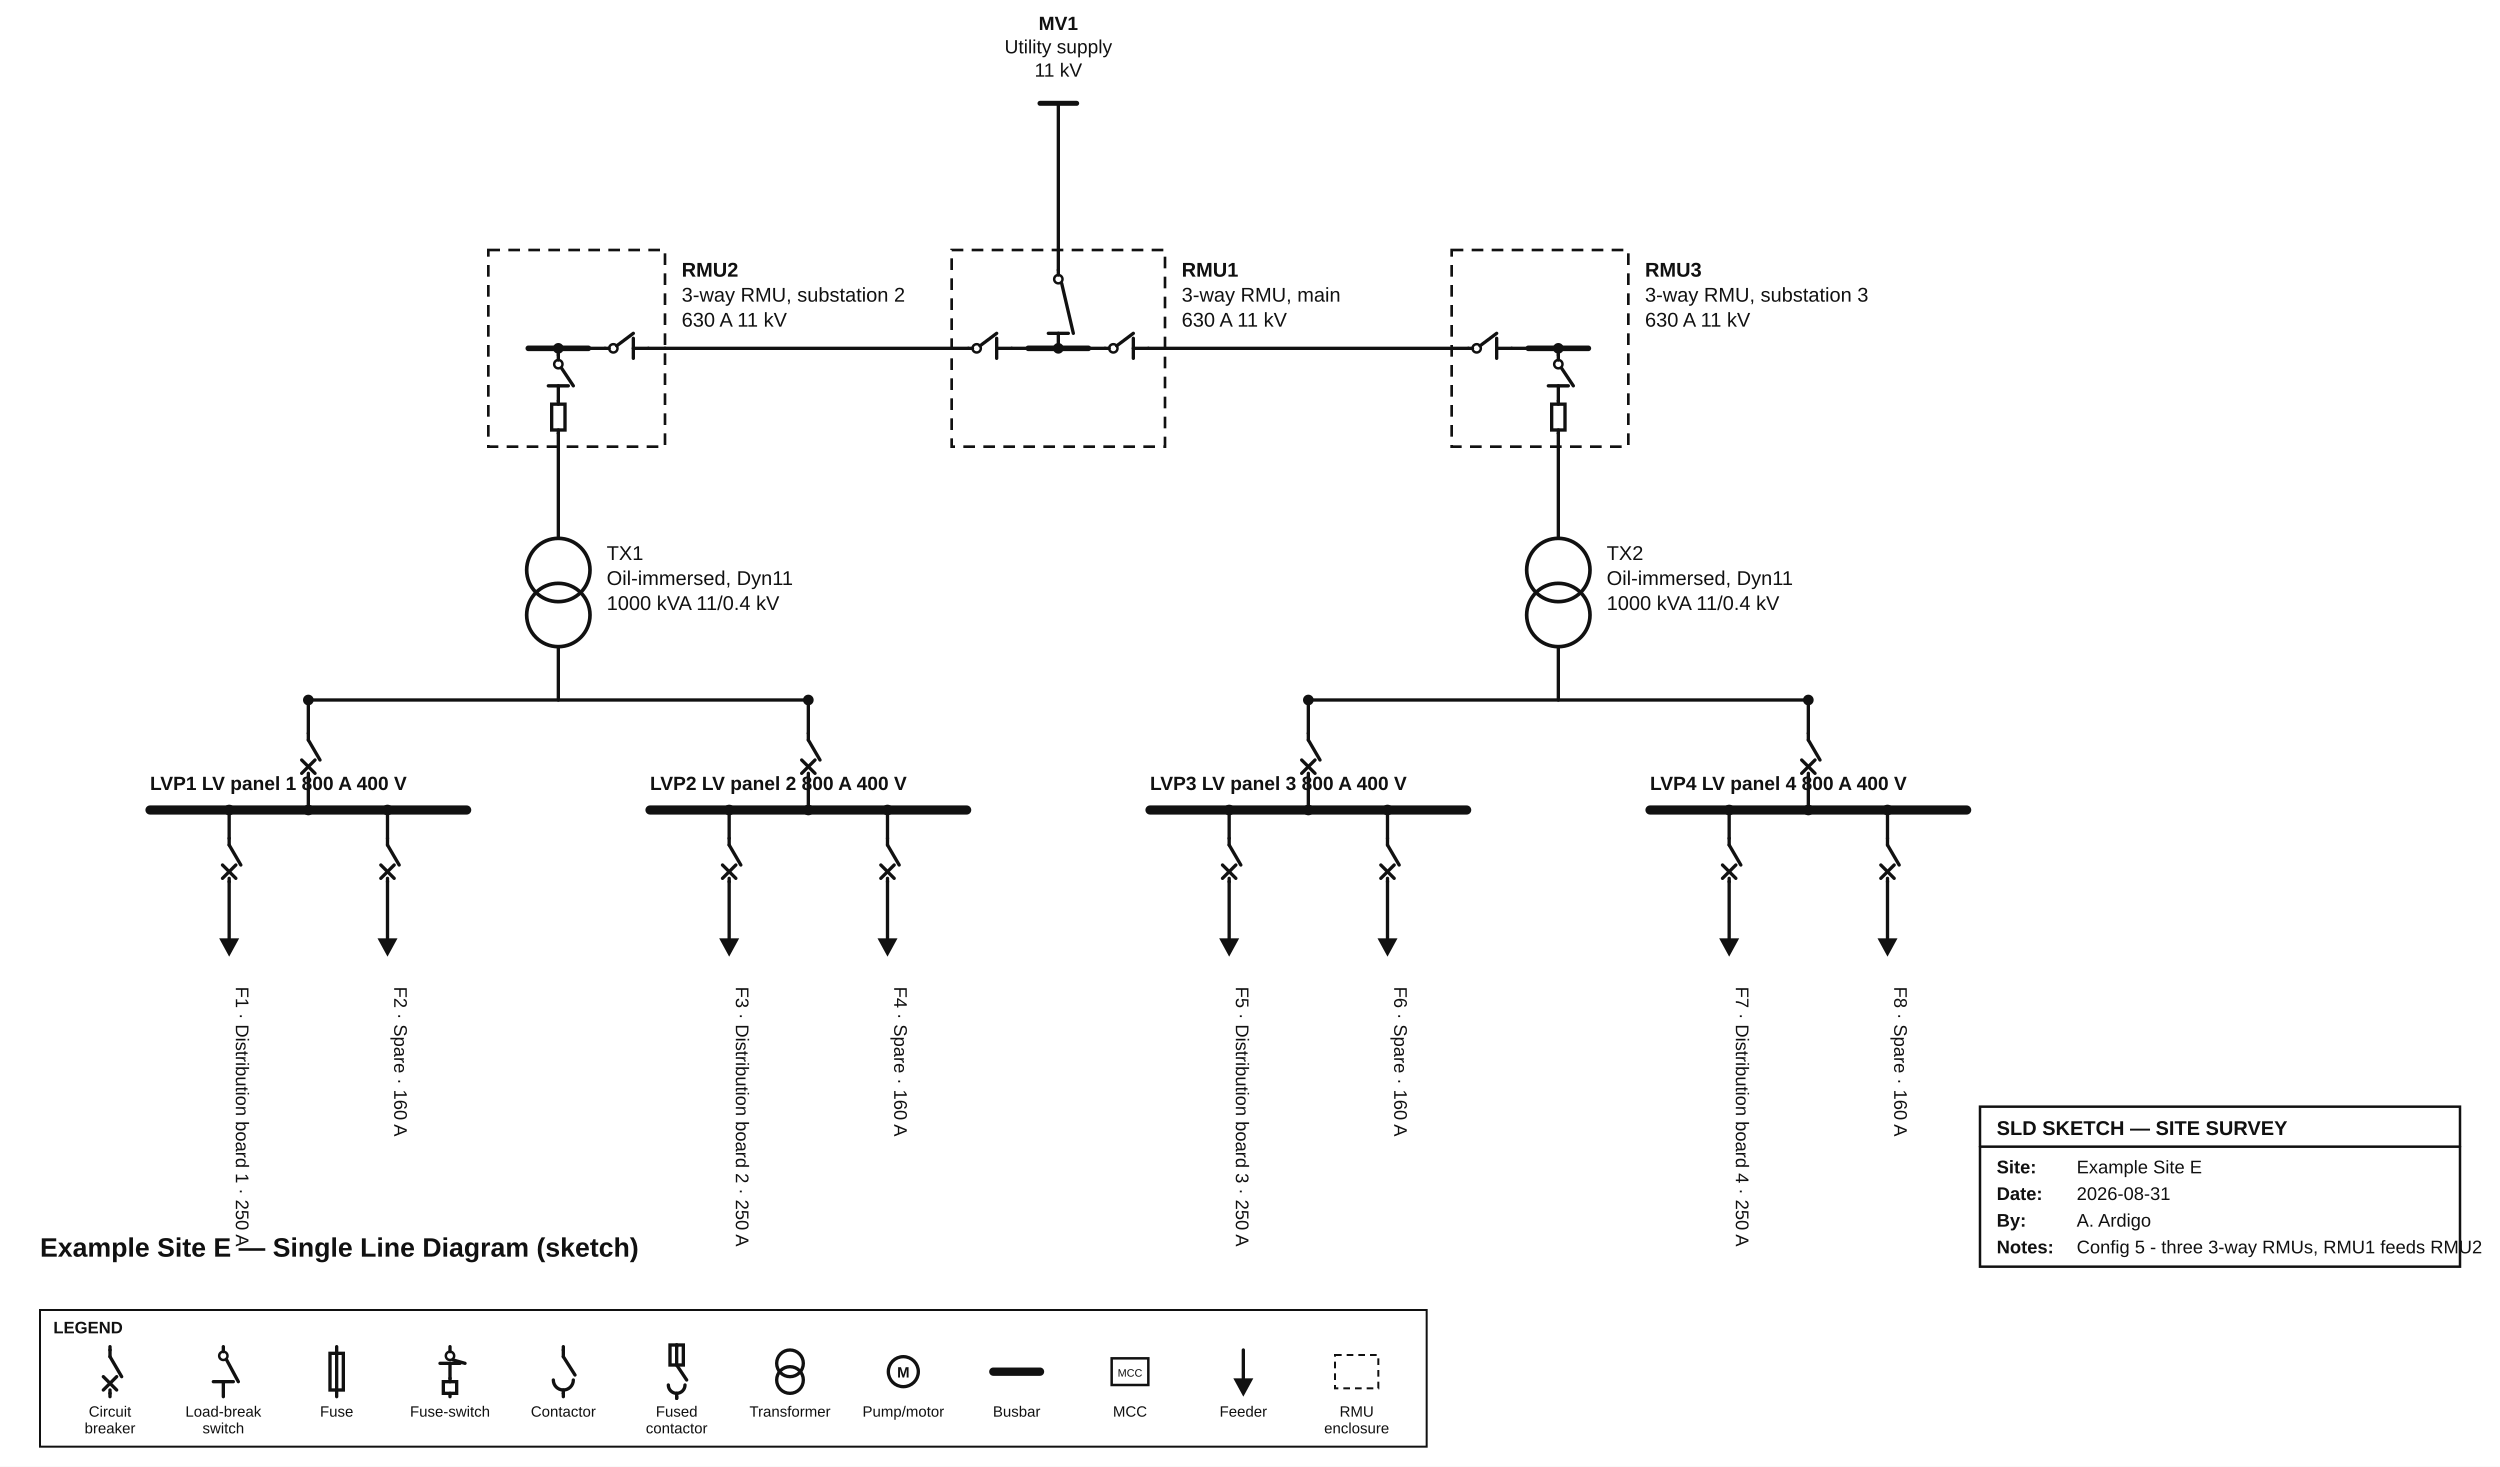
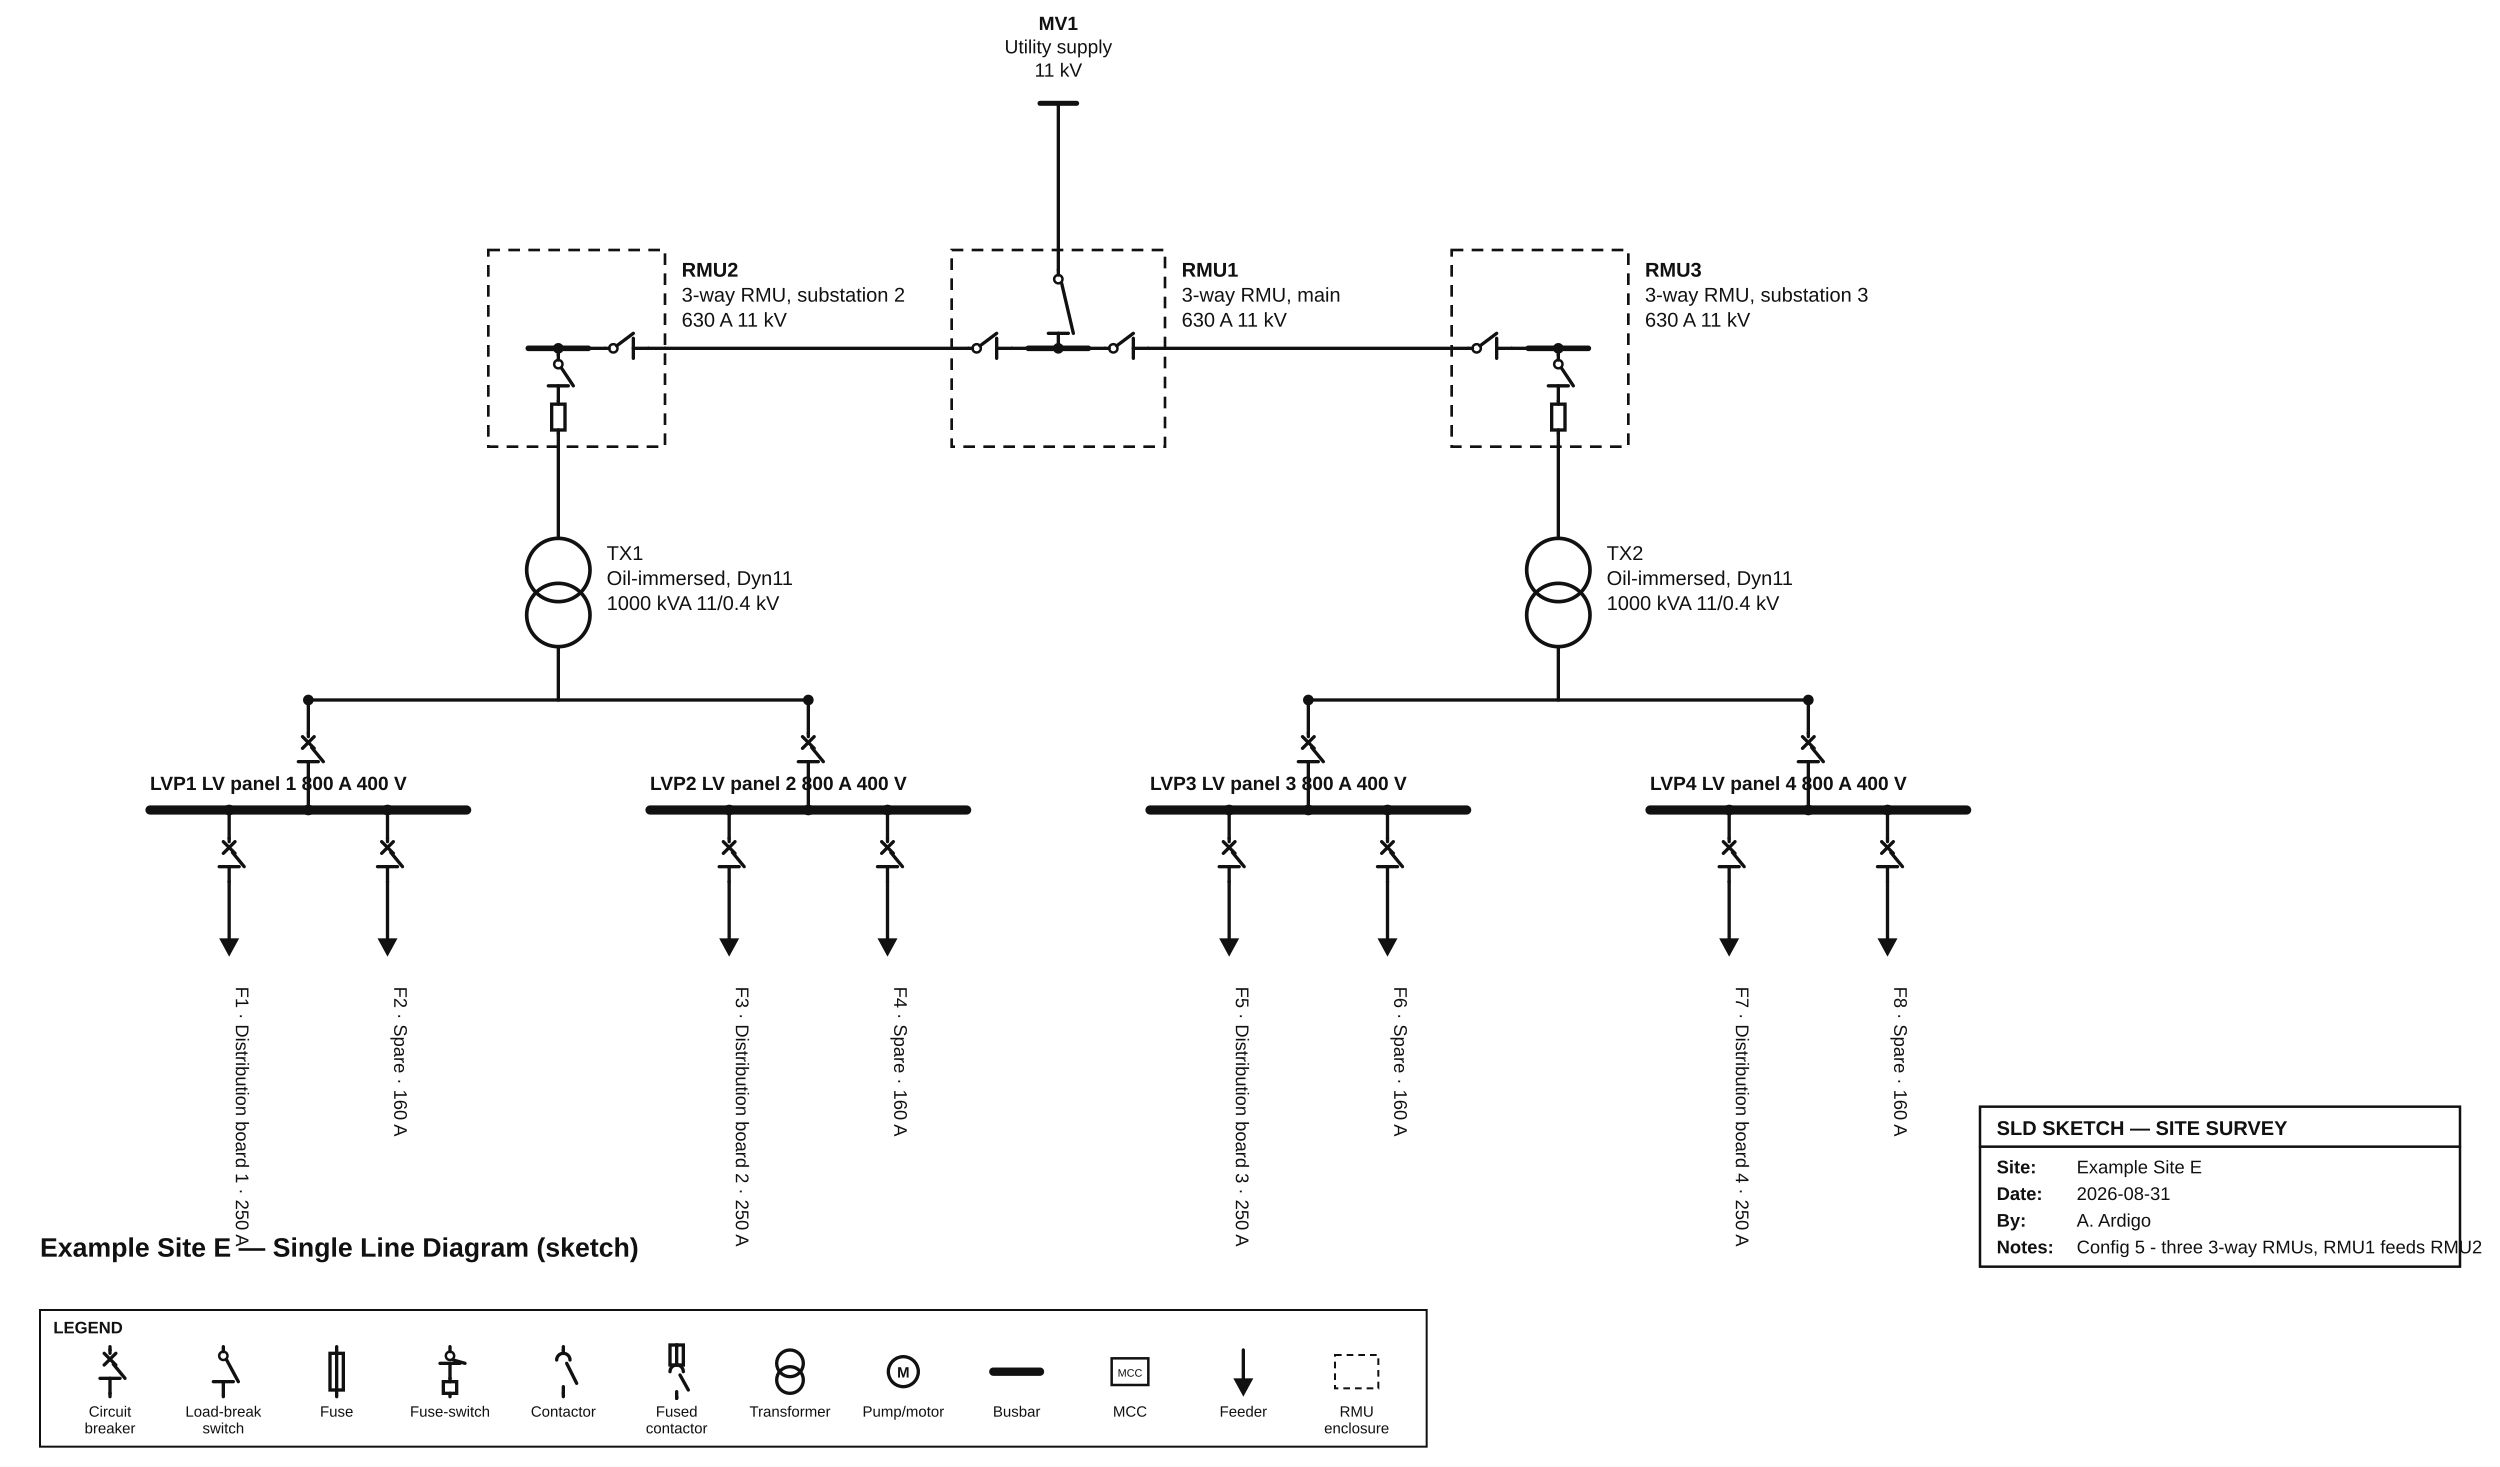
<svg xmlns="http://www.w3.org/2000/svg" width="1500" height="880" viewBox="0 0 1500 880">
  <rect width="100%" height="100%" fill="white" />
  <text x="24.0" y="754.0" font-family="Arial, Helvetica, sans-serif" font-size="16" fill="#111" text-anchor="start" font-weight="bold">Example Site E — Single Line Diagram (sketch)</text>
  <rect x="571.0" y="150.0" width="128.0" height="118.0" fill="none" stroke="#111" stroke-width="1.6" stroke-dasharray="7 5" />
  <line x1="617.0" y1="209.0" x2="653.0" y2="209.0" stroke="#111" stroke-width="3.4" stroke-linecap="round" />
  <line x1="635.0" y1="162.0" x2="635.0" y2="165.0" stroke="#111" stroke-width="2" stroke-linecap="round" />
  <circle cx="635.0" cy="167.5" r="2.5" fill="none" stroke="#111" stroke-width="1.5" />
  <line x1="637.0" y1="170.0" x2="644.0" y2="200.0" stroke="#111" stroke-width="2" stroke-linecap="round" />
  <line x1="629.0" y1="200.0" x2="641.0" y2="200.0" stroke="#111" stroke-width="2" stroke-linecap="round" />
  <line x1="635.0" y1="200.0" x2="635.0" y2="209.0" stroke="#111" stroke-width="2" stroke-linecap="round" />
  <line x1="635.0" y1="150.0" x2="635.0" y2="162.0" stroke="#111" stroke-width="2" stroke-linecap="round" />
  <circle cx="635.0" cy="209.0" r="3.2" fill="#111" />
  <text x="709.0" y="166.0" font-family="Arial, Helvetica, sans-serif" font-size="12" fill="#111" text-anchor="start" font-weight="bold">RMU1</text>
  <text x="709.0" y="181.0" font-family="Arial, Helvetica, sans-serif" font-size="12" fill="#111" text-anchor="start">3-way RMU, main</text>
  <text x="709.0" y="196.0" font-family="Arial, Helvetica, sans-serif" font-size="12" fill="#111" text-anchor="start">630 A 11 kV</text>
  <rect x="293.0" y="150.0" width="106.0" height="118.0" fill="none" stroke="#111" stroke-width="1.6" stroke-dasharray="7 5" />
  <line x1="317.0" y1="209.0" x2="353.0" y2="209.0" stroke="#111" stroke-width="3.4" stroke-linecap="round" />
  <line x1="335.0" y1="213.0" x2="335.0" y2="216.0" stroke="#111" stroke-width="2" stroke-linecap="round" />
  <circle cx="335.0" cy="218.5" r="2.5" fill="none" stroke="#111" stroke-width="1.5" />
  <line x1="337.0" y1="221.0" x2="344.0" y2="231.5" stroke="#111" stroke-width="2" stroke-linecap="round" />
  <line x1="329.0" y1="231.5" x2="341.0" y2="231.5" stroke="#111" stroke-width="2" stroke-linecap="round" />
  <line x1="335.0" y1="231.5" x2="335.0" y2="240.5" stroke="#111" stroke-width="2" stroke-linecap="round" />
  <rect x="331.0" y="242.5" width="8.0" height="15.5" fill="none" stroke="#111" stroke-width="2" />
  <line x1="335.0" y1="240.5" x2="335.0" y2="242.5" stroke="#111" stroke-width="2" stroke-linecap="round" />
  <line x1="335.0" y1="258.0" x2="335.0" y2="260.0" stroke="#111" stroke-width="2" stroke-linecap="round" />
  <line x1="335.0" y1="209.0" x2="335.0" y2="213.0" stroke="#111" stroke-width="2" stroke-linecap="round" />
  <line x1="335.0" y1="260.0" x2="335.0" y2="268.0" stroke="#111" stroke-width="2" stroke-linecap="round" />
  <circle cx="335.0" cy="209.0" r="3.2" fill="#111" />
  <text x="409.0" y="166.0" font-family="Arial, Helvetica, sans-serif" font-size="12" fill="#111" text-anchor="start" font-weight="bold">RMU2</text>
  <text x="409.0" y="181.0" font-family="Arial, Helvetica, sans-serif" font-size="12" fill="#111" text-anchor="start">3-way RMU, substation 2</text>
  <text x="409.0" y="196.0" font-family="Arial, Helvetica, sans-serif" font-size="12" fill="#111" text-anchor="start">630 A 11 kV</text>
  <rect x="871.0" y="150.0" width="106.0" height="118.0" fill="none" stroke="#111" stroke-width="1.6" stroke-dasharray="7 5" />
  <line x1="917.0" y1="209.0" x2="953.0" y2="209.0" stroke="#111" stroke-width="3.4" stroke-linecap="round" />
  <line x1="935.0" y1="213.0" x2="935.0" y2="216.0" stroke="#111" stroke-width="2" stroke-linecap="round" />
  <circle cx="935.0" cy="218.5" r="2.5" fill="none" stroke="#111" stroke-width="1.5" />
  <line x1="937.0" y1="221.0" x2="944.0" y2="231.5" stroke="#111" stroke-width="2" stroke-linecap="round" />
  <line x1="929.0" y1="231.5" x2="941.0" y2="231.5" stroke="#111" stroke-width="2" stroke-linecap="round" />
  <line x1="935.0" y1="231.5" x2="935.0" y2="240.5" stroke="#111" stroke-width="2" stroke-linecap="round" />
  <rect x="931.0" y="242.5" width="8.0" height="15.5" fill="none" stroke="#111" stroke-width="2" />
  <line x1="935.0" y1="240.5" x2="935.0" y2="242.5" stroke="#111" stroke-width="2" stroke-linecap="round" />
  <line x1="935.0" y1="258.0" x2="935.0" y2="260.0" stroke="#111" stroke-width="2" stroke-linecap="round" />
  <line x1="935.0" y1="209.0" x2="935.0" y2="213.0" stroke="#111" stroke-width="2" stroke-linecap="round" />
  <line x1="935.0" y1="260.0" x2="935.0" y2="268.0" stroke="#111" stroke-width="2" stroke-linecap="round" />
  <circle cx="935.0" cy="209.0" r="3.2" fill="#111" />
  <text x="987.0" y="166.0" font-family="Arial, Helvetica, sans-serif" font-size="12" fill="#111" text-anchor="start" font-weight="bold">RMU3</text>
  <text x="987.0" y="181.0" font-family="Arial, Helvetica, sans-serif" font-size="12" fill="#111" text-anchor="start">3-way RMU, substation 3</text>
  <text x="987.0" y="196.0" font-family="Arial, Helvetica, sans-serif" font-size="12" fill="#111" text-anchor="start">630 A 11 kV</text>
  <line x1="399.0" y1="209.0" x2="571.0" y2="209.0" stroke="#111" stroke-width="2" stroke-linecap="round" />
  <line x1="363.0" y1="209.0" x2="365.5" y2="209.0" stroke="#111" stroke-width="2" stroke-linecap="round" />
  <circle cx="368.0" cy="209.0" r="2.5" fill="none" stroke="#111" stroke-width="1.5" />
  <line x1="370.0" y1="207.5" x2="380.0" y2="200.0" stroke="#111" stroke-width="2" stroke-linecap="round" />
  <line x1="380.0" y1="203.0" x2="380.0" y2="215.0" stroke="#111" stroke-width="2" stroke-linecap="round" />
  <line x1="380.0" y1="209.0" x2="389.0" y2="209.0" stroke="#111" stroke-width="2" stroke-linecap="round" />
  <line x1="353.0" y1="209.0" x2="363.0" y2="209.0" stroke="#111" stroke-width="2" stroke-linecap="round" />
  <line x1="389.0" y1="209.0" x2="399.0" y2="209.0" stroke="#111" stroke-width="2" stroke-linecap="round" />
  <line x1="581.0" y1="209.0" x2="583.5" y2="209.0" stroke="#111" stroke-width="2" stroke-linecap="round" />
  <circle cx="586.0" cy="209.0" r="2.5" fill="none" stroke="#111" stroke-width="1.5" />
  <line x1="588.0" y1="207.5" x2="598.0" y2="200.0" stroke="#111" stroke-width="2" stroke-linecap="round" />
  <line x1="598.0" y1="203.0" x2="598.0" y2="215.0" stroke="#111" stroke-width="2" stroke-linecap="round" />
  <line x1="598.0" y1="209.0" x2="607.0" y2="209.0" stroke="#111" stroke-width="2" stroke-linecap="round" />
  <line x1="571.0" y1="209.0" x2="581.0" y2="209.0" stroke="#111" stroke-width="2" stroke-linecap="round" />
  <line x1="607.0" y1="209.0" x2="617.0" y2="209.0" stroke="#111" stroke-width="2" stroke-linecap="round" />
  <line x1="699.0" y1="209.0" x2="871.0" y2="209.0" stroke="#111" stroke-width="2" stroke-linecap="round" />
  <line x1="663.0" y1="209.0" x2="665.5" y2="209.0" stroke="#111" stroke-width="2" stroke-linecap="round" />
  <circle cx="668.0" cy="209.0" r="2.5" fill="none" stroke="#111" stroke-width="1.5" />
  <line x1="670.0" y1="207.5" x2="680.0" y2="200.0" stroke="#111" stroke-width="2" stroke-linecap="round" />
  <line x1="680.0" y1="203.0" x2="680.0" y2="215.0" stroke="#111" stroke-width="2" stroke-linecap="round" />
  <line x1="680.0" y1="209.0" x2="689.0" y2="209.0" stroke="#111" stroke-width="2" stroke-linecap="round" />
  <line x1="653.0" y1="209.0" x2="663.0" y2="209.0" stroke="#111" stroke-width="2" stroke-linecap="round" />
  <line x1="689.0" y1="209.0" x2="699.0" y2="209.0" stroke="#111" stroke-width="2" stroke-linecap="round" />
  <line x1="881.0" y1="209.0" x2="883.5" y2="209.0" stroke="#111" stroke-width="2" stroke-linecap="round" />
  <circle cx="886.0" cy="209.0" r="2.5" fill="none" stroke="#111" stroke-width="1.5" />
  <line x1="888.0" y1="207.5" x2="898.0" y2="200.0" stroke="#111" stroke-width="2" stroke-linecap="round" />
  <line x1="898.0" y1="203.0" x2="898.0" y2="215.0" stroke="#111" stroke-width="2" stroke-linecap="round" />
  <line x1="898.0" y1="209.0" x2="907.0" y2="209.0" stroke="#111" stroke-width="2" stroke-linecap="round" />
  <line x1="871.0" y1="209.0" x2="881.0" y2="209.0" stroke="#111" stroke-width="2" stroke-linecap="round" />
  <line x1="907.0" y1="209.0" x2="917.0" y2="209.0" stroke="#111" stroke-width="2" stroke-linecap="round" />
  <line x1="624.0" y1="62.0" x2="646.0" y2="62.0" stroke="#111" stroke-width="3" stroke-linecap="round" />
  <text x="635.0" y="18.0" font-family="Arial, Helvetica, sans-serif" font-size="11.5" fill="#111" text-anchor="middle" font-weight="bold">MV1</text>
  <text x="635.0" y="32.0" font-family="Arial, Helvetica, sans-serif" font-size="11.5" fill="#111" text-anchor="middle">Utility supply</text>
  <text x="635.0" y="46.0" font-family="Arial, Helvetica, sans-serif" font-size="11.5" fill="#111" text-anchor="middle">11 kV</text>
  <line x1="635.0" y1="62.0" x2="635.0" y2="150.0" stroke="#111" stroke-width="2" stroke-linecap="round" />
  <circle cx="335.0" cy="342.0" r="19" fill="none" stroke="#111" stroke-width="2.2" />
  <circle cx="335.0" cy="369.0" r="19" fill="none" stroke="#111" stroke-width="2.2" />
  <text x="364.0" y="336.0" font-family="Arial, Helvetica, sans-serif" font-size="12" fill="#111" text-anchor="start">TX1</text>
  <text x="364.0" y="351.0" font-family="Arial, Helvetica, sans-serif" font-size="12" fill="#111" text-anchor="start">Oil-immersed, Dyn11</text>
  <text x="364.0" y="366.0" font-family="Arial, Helvetica, sans-serif" font-size="12" fill="#111" text-anchor="start">1000 kVA 11/0.4 kV</text>
  <line x1="335.0" y1="268.0" x2="335.0" y2="323.0" stroke="#111" stroke-width="2" stroke-linecap="round" />
  <line x1="335.0" y1="388.0" x2="335.0" y2="420.0" stroke="#111" stroke-width="2" stroke-linecap="round" />
  <line x1="185.0" y1="420.0" x2="485.0" y2="420.0" stroke="#111" stroke-width="2" stroke-linecap="round" />
  <circle cx="185.0" cy="420.0" r="3.2" fill="#111" />
-   <line x1="185.0" y1="440.0" x2="185.0" y2="444.0" stroke="#111" stroke-width="2" stroke-linecap="round" />
-   <line x1="185.0" y1="444.0" x2="192.0" y2="456.0" stroke="#111" stroke-width="2" stroke-linecap="round" />
-   <line x1="181.0" y1="456.0" x2="189.0" y2="464.0" stroke="#111" stroke-width="2" stroke-linecap="round" />
-   <line x1="181.0" y1="464.0" x2="189.0" y2="456.0" stroke="#111" stroke-width="2" stroke-linecap="round" />
-   <line x1="185.0" y1="464.0" x2="185.0" y2="466.0" stroke="#111" stroke-width="2" stroke-linecap="round" />
+   <line x1="185.0" y1="440.0" x2="185.0" y2="442.0" stroke="#111" stroke-width="2" stroke-linecap="round" />
+   <line x1="181.5" y1="442.0" x2="188.5" y2="449.0" stroke="#111" stroke-width="2" stroke-linecap="round" />
+   <line x1="181.5" y1="449.0" x2="188.5" y2="442.0" stroke="#111" stroke-width="2" stroke-linecap="round" />
+   <line x1="187.0" y1="448.5" x2="194.0" y2="457.0" stroke="#111" stroke-width="2" stroke-linecap="round" />
+   <line x1="179.0" y1="457.0" x2="191.0" y2="457.0" stroke="#111" stroke-width="2" stroke-linecap="round" />
+   <line x1="185.0" y1="457.0" x2="185.0" y2="466.0" stroke="#111" stroke-width="2" stroke-linecap="round" />
  <line x1="185.0" y1="420.0" x2="185.0" y2="440.0" stroke="#111" stroke-width="2" stroke-linecap="round" />
  <line x1="185.0" y1="466.0" x2="185.0" y2="486.0" stroke="#111" stroke-width="2" stroke-linecap="round" />
  <circle cx="185.0" cy="486.0" r="3.2" fill="#111" />
  <circle cx="485.0" cy="420.0" r="3.2" fill="#111" />
-   <line x1="485.0" y1="440.0" x2="485.0" y2="444.0" stroke="#111" stroke-width="2" stroke-linecap="round" />
-   <line x1="485.0" y1="444.0" x2="492.0" y2="456.0" stroke="#111" stroke-width="2" stroke-linecap="round" />
-   <line x1="481.0" y1="456.0" x2="489.0" y2="464.0" stroke="#111" stroke-width="2" stroke-linecap="round" />
-   <line x1="481.0" y1="464.0" x2="489.0" y2="456.0" stroke="#111" stroke-width="2" stroke-linecap="round" />
-   <line x1="485.0" y1="464.0" x2="485.0" y2="466.0" stroke="#111" stroke-width="2" stroke-linecap="round" />
+   <line x1="485.0" y1="440.0" x2="485.0" y2="442.0" stroke="#111" stroke-width="2" stroke-linecap="round" />
+   <line x1="481.5" y1="442.0" x2="488.5" y2="449.0" stroke="#111" stroke-width="2" stroke-linecap="round" />
+   <line x1="481.5" y1="449.0" x2="488.5" y2="442.0" stroke="#111" stroke-width="2" stroke-linecap="round" />
+   <line x1="487.0" y1="448.5" x2="494.0" y2="457.0" stroke="#111" stroke-width="2" stroke-linecap="round" />
+   <line x1="479.0" y1="457.0" x2="491.0" y2="457.0" stroke="#111" stroke-width="2" stroke-linecap="round" />
+   <line x1="485.0" y1="457.0" x2="485.0" y2="466.0" stroke="#111" stroke-width="2" stroke-linecap="round" />
  <line x1="485.0" y1="420.0" x2="485.0" y2="440.0" stroke="#111" stroke-width="2" stroke-linecap="round" />
  <line x1="485.0" y1="466.0" x2="485.0" y2="486.0" stroke="#111" stroke-width="2" stroke-linecap="round" />
  <circle cx="485.0" cy="486.0" r="3.2" fill="#111" />
  <circle cx="935.0" cy="342.0" r="19" fill="none" stroke="#111" stroke-width="2.2" />
  <circle cx="935.0" cy="369.0" r="19" fill="none" stroke="#111" stroke-width="2.2" />
  <text x="964.0" y="336.0" font-family="Arial, Helvetica, sans-serif" font-size="12" fill="#111" text-anchor="start">TX2</text>
  <text x="964.0" y="351.0" font-family="Arial, Helvetica, sans-serif" font-size="12" fill="#111" text-anchor="start">Oil-immersed, Dyn11</text>
  <text x="964.0" y="366.0" font-family="Arial, Helvetica, sans-serif" font-size="12" fill="#111" text-anchor="start">1000 kVA 11/0.4 kV</text>
  <line x1="935.0" y1="268.0" x2="935.0" y2="323.0" stroke="#111" stroke-width="2" stroke-linecap="round" />
  <line x1="935.0" y1="388.0" x2="935.0" y2="420.0" stroke="#111" stroke-width="2" stroke-linecap="round" />
  <line x1="785.0" y1="420.0" x2="1085.0" y2="420.0" stroke="#111" stroke-width="2" stroke-linecap="round" />
  <circle cx="785.0" cy="420.0" r="3.2" fill="#111" />
-   <line x1="785.0" y1="440.0" x2="785.0" y2="444.0" stroke="#111" stroke-width="2" stroke-linecap="round" />
-   <line x1="785.0" y1="444.0" x2="792.0" y2="456.0" stroke="#111" stroke-width="2" stroke-linecap="round" />
-   <line x1="781.0" y1="456.0" x2="789.0" y2="464.0" stroke="#111" stroke-width="2" stroke-linecap="round" />
-   <line x1="781.0" y1="464.0" x2="789.0" y2="456.0" stroke="#111" stroke-width="2" stroke-linecap="round" />
-   <line x1="785.0" y1="464.0" x2="785.0" y2="466.0" stroke="#111" stroke-width="2" stroke-linecap="round" />
+   <line x1="785.0" y1="440.0" x2="785.0" y2="442.0" stroke="#111" stroke-width="2" stroke-linecap="round" />
+   <line x1="781.5" y1="442.0" x2="788.5" y2="449.0" stroke="#111" stroke-width="2" stroke-linecap="round" />
+   <line x1="781.5" y1="449.0" x2="788.5" y2="442.0" stroke="#111" stroke-width="2" stroke-linecap="round" />
+   <line x1="787.0" y1="448.5" x2="794.0" y2="457.0" stroke="#111" stroke-width="2" stroke-linecap="round" />
+   <line x1="779.0" y1="457.0" x2="791.0" y2="457.0" stroke="#111" stroke-width="2" stroke-linecap="round" />
+   <line x1="785.0" y1="457.0" x2="785.0" y2="466.0" stroke="#111" stroke-width="2" stroke-linecap="round" />
  <line x1="785.0" y1="420.0" x2="785.0" y2="440.0" stroke="#111" stroke-width="2" stroke-linecap="round" />
  <line x1="785.0" y1="466.0" x2="785.0" y2="486.0" stroke="#111" stroke-width="2" stroke-linecap="round" />
  <circle cx="785.0" cy="486.0" r="3.2" fill="#111" />
  <circle cx="1085.0" cy="420.0" r="3.2" fill="#111" />
-   <line x1="1085.0" y1="440.0" x2="1085.0" y2="444.0" stroke="#111" stroke-width="2" stroke-linecap="round" />
-   <line x1="1085.0" y1="444.0" x2="1092.0" y2="456.0" stroke="#111" stroke-width="2" stroke-linecap="round" />
-   <line x1="1081.0" y1="456.0" x2="1089.0" y2="464.0" stroke="#111" stroke-width="2" stroke-linecap="round" />
-   <line x1="1081.0" y1="464.0" x2="1089.0" y2="456.0" stroke="#111" stroke-width="2" stroke-linecap="round" />
-   <line x1="1085.0" y1="464.0" x2="1085.0" y2="466.0" stroke="#111" stroke-width="2" stroke-linecap="round" />
+   <line x1="1085.0" y1="440.0" x2="1085.0" y2="442.0" stroke="#111" stroke-width="2" stroke-linecap="round" />
+   <line x1="1081.5" y1="442.0" x2="1088.5" y2="449.0" stroke="#111" stroke-width="2" stroke-linecap="round" />
+   <line x1="1081.5" y1="449.0" x2="1088.5" y2="442.0" stroke="#111" stroke-width="2" stroke-linecap="round" />
+   <line x1="1087.0" y1="448.5" x2="1094.0" y2="457.0" stroke="#111" stroke-width="2" stroke-linecap="round" />
+   <line x1="1079.0" y1="457.0" x2="1091.0" y2="457.0" stroke="#111" stroke-width="2" stroke-linecap="round" />
+   <line x1="1085.0" y1="457.0" x2="1085.0" y2="466.0" stroke="#111" stroke-width="2" stroke-linecap="round" />
  <line x1="1085.0" y1="420.0" x2="1085.0" y2="440.0" stroke="#111" stroke-width="2" stroke-linecap="round" />
  <line x1="1085.0" y1="466.0" x2="1085.0" y2="486.0" stroke="#111" stroke-width="2" stroke-linecap="round" />
  <circle cx="1085.0" cy="486.0" r="3.2" fill="#111" />
  <line x1="90.0" y1="486.0" x2="280.0" y2="486.0" stroke="#111" stroke-width="5.5" stroke-linecap="round" />
  <text x="90.0" y="474.0" font-family="Arial, Helvetica, sans-serif" font-size="11.5" fill="#111" text-anchor="start" font-weight="bold">LVP1 LV panel 1 800 A 400 V</text>
  <line x1="390.0" y1="486.0" x2="580.0" y2="486.0" stroke="#111" stroke-width="5.5" stroke-linecap="round" />
  <text x="390.0" y="474.0" font-family="Arial, Helvetica, sans-serif" font-size="11.5" fill="#111" text-anchor="start" font-weight="bold">LVP2 LV panel 2 800 A 400 V</text>
  <line x1="690.0" y1="486.0" x2="880.0" y2="486.0" stroke="#111" stroke-width="5.5" stroke-linecap="round" />
  <text x="690.0" y="474.0" font-family="Arial, Helvetica, sans-serif" font-size="11.5" fill="#111" text-anchor="start" font-weight="bold">LVP3 LV panel 3 800 A 400 V</text>
  <line x1="990.0" y1="486.0" x2="1180.0" y2="486.0" stroke="#111" stroke-width="5.5" stroke-linecap="round" />
  <text x="990.0" y="474.0" font-family="Arial, Helvetica, sans-serif" font-size="11.5" fill="#111" text-anchor="start" font-weight="bold">LVP4 LV panel 4 800 A 400 V</text>
  <circle cx="137.5" cy="486.0" r="3.2" fill="#111" />
-   <line x1="137.5" y1="503.0" x2="137.5" y2="507.0" stroke="#111" stroke-width="2" stroke-linecap="round" />
-   <line x1="137.5" y1="507.0" x2="144.5" y2="519.0" stroke="#111" stroke-width="2" stroke-linecap="round" />
-   <line x1="133.5" y1="519.0" x2="141.5" y2="527.0" stroke="#111" stroke-width="2" stroke-linecap="round" />
-   <line x1="133.5" y1="527.0" x2="141.5" y2="519.0" stroke="#111" stroke-width="2" stroke-linecap="round" />
-   <line x1="137.5" y1="527.0" x2="137.5" y2="529.0" stroke="#111" stroke-width="2" stroke-linecap="round" />
+   <line x1="137.5" y1="503.0" x2="137.5" y2="505.0" stroke="#111" stroke-width="2" stroke-linecap="round" />
+   <line x1="134.0" y1="505.0" x2="141.0" y2="512.0" stroke="#111" stroke-width="2" stroke-linecap="round" />
+   <line x1="134.0" y1="512.0" x2="141.0" y2="505.0" stroke="#111" stroke-width="2" stroke-linecap="round" />
+   <line x1="139.5" y1="511.5" x2="146.5" y2="520.0" stroke="#111" stroke-width="2" stroke-linecap="round" />
+   <line x1="131.5" y1="520.0" x2="143.5" y2="520.0" stroke="#111" stroke-width="2" stroke-linecap="round" />
+   <line x1="137.5" y1="520.0" x2="137.5" y2="529.0" stroke="#111" stroke-width="2" stroke-linecap="round" />
  <line x1="137.5" y1="486.0" x2="137.5" y2="503.0" stroke="#111" stroke-width="2" stroke-linecap="round" />
  <line x1="137.5" y1="529.0" x2="137.5" y2="564.0" stroke="#111" stroke-width="2" stroke-linecap="round" />
  <polygon points="131.5,563.0 143.5,563.0 137.5,574.0" fill="#111" />
  <text x="0" y="0" transform="translate(141.5,592.0) rotate(90)" font-family="Arial, Helvetica, sans-serif" font-size="11" fill="#111" text-anchor="start">F1 · Distribution board 1 · 250 A</text>
  <circle cx="232.5" cy="486.0" r="3.2" fill="#111" />
-   <line x1="232.5" y1="503.0" x2="232.5" y2="507.0" stroke="#111" stroke-width="2" stroke-linecap="round" />
-   <line x1="232.5" y1="507.0" x2="239.5" y2="519.0" stroke="#111" stroke-width="2" stroke-linecap="round" />
-   <line x1="228.5" y1="519.0" x2="236.5" y2="527.0" stroke="#111" stroke-width="2" stroke-linecap="round" />
-   <line x1="228.5" y1="527.0" x2="236.5" y2="519.0" stroke="#111" stroke-width="2" stroke-linecap="round" />
-   <line x1="232.5" y1="527.0" x2="232.5" y2="529.0" stroke="#111" stroke-width="2" stroke-linecap="round" />
+   <line x1="232.5" y1="503.0" x2="232.5" y2="505.0" stroke="#111" stroke-width="2" stroke-linecap="round" />
+   <line x1="229.0" y1="505.0" x2="236.0" y2="512.0" stroke="#111" stroke-width="2" stroke-linecap="round" />
+   <line x1="229.0" y1="512.0" x2="236.0" y2="505.0" stroke="#111" stroke-width="2" stroke-linecap="round" />
+   <line x1="234.5" y1="511.5" x2="241.5" y2="520.0" stroke="#111" stroke-width="2" stroke-linecap="round" />
+   <line x1="226.5" y1="520.0" x2="238.5" y2="520.0" stroke="#111" stroke-width="2" stroke-linecap="round" />
+   <line x1="232.5" y1="520.0" x2="232.5" y2="529.0" stroke="#111" stroke-width="2" stroke-linecap="round" />
  <line x1="232.5" y1="486.0" x2="232.5" y2="503.0" stroke="#111" stroke-width="2" stroke-linecap="round" />
  <line x1="232.5" y1="529.0" x2="232.5" y2="564.0" stroke="#111" stroke-width="2" stroke-linecap="round" />
  <polygon points="226.5,563.0 238.5,563.0 232.5,574.0" fill="#111" />
  <text x="0" y="0" transform="translate(236.5,592.0) rotate(90)" font-family="Arial, Helvetica, sans-serif" font-size="11" fill="#111" text-anchor="start">F2 · Spare · 160 A</text>
  <circle cx="437.5" cy="486.0" r="3.2" fill="#111" />
-   <line x1="437.5" y1="503.0" x2="437.5" y2="507.0" stroke="#111" stroke-width="2" stroke-linecap="round" />
-   <line x1="437.5" y1="507.0" x2="444.5" y2="519.0" stroke="#111" stroke-width="2" stroke-linecap="round" />
-   <line x1="433.5" y1="519.0" x2="441.5" y2="527.0" stroke="#111" stroke-width="2" stroke-linecap="round" />
-   <line x1="433.5" y1="527.0" x2="441.5" y2="519.0" stroke="#111" stroke-width="2" stroke-linecap="round" />
-   <line x1="437.5" y1="527.0" x2="437.5" y2="529.0" stroke="#111" stroke-width="2" stroke-linecap="round" />
+   <line x1="437.5" y1="503.0" x2="437.5" y2="505.0" stroke="#111" stroke-width="2" stroke-linecap="round" />
+   <line x1="434.0" y1="505.0" x2="441.0" y2="512.0" stroke="#111" stroke-width="2" stroke-linecap="round" />
+   <line x1="434.0" y1="512.0" x2="441.0" y2="505.0" stroke="#111" stroke-width="2" stroke-linecap="round" />
+   <line x1="439.5" y1="511.5" x2="446.5" y2="520.0" stroke="#111" stroke-width="2" stroke-linecap="round" />
+   <line x1="431.5" y1="520.0" x2="443.5" y2="520.0" stroke="#111" stroke-width="2" stroke-linecap="round" />
+   <line x1="437.5" y1="520.0" x2="437.5" y2="529.0" stroke="#111" stroke-width="2" stroke-linecap="round" />
  <line x1="437.5" y1="486.0" x2="437.5" y2="503.0" stroke="#111" stroke-width="2" stroke-linecap="round" />
  <line x1="437.5" y1="529.0" x2="437.5" y2="564.0" stroke="#111" stroke-width="2" stroke-linecap="round" />
  <polygon points="431.5,563.0 443.5,563.0 437.5,574.0" fill="#111" />
  <text x="0" y="0" transform="translate(441.5,592.0) rotate(90)" font-family="Arial, Helvetica, sans-serif" font-size="11" fill="#111" text-anchor="start">F3 · Distribution board 2 · 250 A</text>
  <circle cx="532.5" cy="486.0" r="3.2" fill="#111" />
-   <line x1="532.5" y1="503.0" x2="532.5" y2="507.0" stroke="#111" stroke-width="2" stroke-linecap="round" />
-   <line x1="532.5" y1="507.0" x2="539.5" y2="519.0" stroke="#111" stroke-width="2" stroke-linecap="round" />
-   <line x1="528.5" y1="519.0" x2="536.5" y2="527.0" stroke="#111" stroke-width="2" stroke-linecap="round" />
-   <line x1="528.5" y1="527.0" x2="536.5" y2="519.0" stroke="#111" stroke-width="2" stroke-linecap="round" />
-   <line x1="532.5" y1="527.0" x2="532.5" y2="529.0" stroke="#111" stroke-width="2" stroke-linecap="round" />
+   <line x1="532.5" y1="503.0" x2="532.5" y2="505.0" stroke="#111" stroke-width="2" stroke-linecap="round" />
+   <line x1="529.0" y1="505.0" x2="536.0" y2="512.0" stroke="#111" stroke-width="2" stroke-linecap="round" />
+   <line x1="529.0" y1="512.0" x2="536.0" y2="505.0" stroke="#111" stroke-width="2" stroke-linecap="round" />
+   <line x1="534.5" y1="511.5" x2="541.5" y2="520.0" stroke="#111" stroke-width="2" stroke-linecap="round" />
+   <line x1="526.5" y1="520.0" x2="538.5" y2="520.0" stroke="#111" stroke-width="2" stroke-linecap="round" />
+   <line x1="532.5" y1="520.0" x2="532.5" y2="529.0" stroke="#111" stroke-width="2" stroke-linecap="round" />
  <line x1="532.5" y1="486.0" x2="532.5" y2="503.0" stroke="#111" stroke-width="2" stroke-linecap="round" />
  <line x1="532.5" y1="529.0" x2="532.5" y2="564.0" stroke="#111" stroke-width="2" stroke-linecap="round" />
  <polygon points="526.5,563.0 538.5,563.0 532.5,574.0" fill="#111" />
  <text x="0" y="0" transform="translate(536.5,592.0) rotate(90)" font-family="Arial, Helvetica, sans-serif" font-size="11" fill="#111" text-anchor="start">F4 · Spare · 160 A</text>
  <circle cx="737.5" cy="486.0" r="3.2" fill="#111" />
-   <line x1="737.5" y1="503.0" x2="737.5" y2="507.0" stroke="#111" stroke-width="2" stroke-linecap="round" />
-   <line x1="737.5" y1="507.0" x2="744.5" y2="519.0" stroke="#111" stroke-width="2" stroke-linecap="round" />
-   <line x1="733.5" y1="519.0" x2="741.5" y2="527.0" stroke="#111" stroke-width="2" stroke-linecap="round" />
-   <line x1="733.5" y1="527.0" x2="741.5" y2="519.0" stroke="#111" stroke-width="2" stroke-linecap="round" />
-   <line x1="737.5" y1="527.0" x2="737.5" y2="529.0" stroke="#111" stroke-width="2" stroke-linecap="round" />
+   <line x1="737.5" y1="503.0" x2="737.5" y2="505.0" stroke="#111" stroke-width="2" stroke-linecap="round" />
+   <line x1="734.0" y1="505.0" x2="741.0" y2="512.0" stroke="#111" stroke-width="2" stroke-linecap="round" />
+   <line x1="734.0" y1="512.0" x2="741.0" y2="505.0" stroke="#111" stroke-width="2" stroke-linecap="round" />
+   <line x1="739.5" y1="511.5" x2="746.5" y2="520.0" stroke="#111" stroke-width="2" stroke-linecap="round" />
+   <line x1="731.5" y1="520.0" x2="743.5" y2="520.0" stroke="#111" stroke-width="2" stroke-linecap="round" />
+   <line x1="737.5" y1="520.0" x2="737.5" y2="529.0" stroke="#111" stroke-width="2" stroke-linecap="round" />
  <line x1="737.5" y1="486.0" x2="737.5" y2="503.0" stroke="#111" stroke-width="2" stroke-linecap="round" />
  <line x1="737.5" y1="529.0" x2="737.5" y2="564.0" stroke="#111" stroke-width="2" stroke-linecap="round" />
  <polygon points="731.5,563.0 743.5,563.0 737.5,574.0" fill="#111" />
  <text x="0" y="0" transform="translate(741.5,592.0) rotate(90)" font-family="Arial, Helvetica, sans-serif" font-size="11" fill="#111" text-anchor="start">F5 · Distribution board 3 · 250 A</text>
  <circle cx="832.5" cy="486.0" r="3.2" fill="#111" />
-   <line x1="832.5" y1="503.0" x2="832.5" y2="507.0" stroke="#111" stroke-width="2" stroke-linecap="round" />
-   <line x1="832.5" y1="507.0" x2="839.5" y2="519.0" stroke="#111" stroke-width="2" stroke-linecap="round" />
-   <line x1="828.5" y1="519.0" x2="836.5" y2="527.0" stroke="#111" stroke-width="2" stroke-linecap="round" />
-   <line x1="828.5" y1="527.0" x2="836.5" y2="519.0" stroke="#111" stroke-width="2" stroke-linecap="round" />
-   <line x1="832.5" y1="527.0" x2="832.5" y2="529.0" stroke="#111" stroke-width="2" stroke-linecap="round" />
+   <line x1="832.5" y1="503.0" x2="832.5" y2="505.0" stroke="#111" stroke-width="2" stroke-linecap="round" />
+   <line x1="829.0" y1="505.0" x2="836.0" y2="512.0" stroke="#111" stroke-width="2" stroke-linecap="round" />
+   <line x1="829.0" y1="512.0" x2="836.0" y2="505.0" stroke="#111" stroke-width="2" stroke-linecap="round" />
+   <line x1="834.5" y1="511.5" x2="841.5" y2="520.0" stroke="#111" stroke-width="2" stroke-linecap="round" />
+   <line x1="826.5" y1="520.0" x2="838.5" y2="520.0" stroke="#111" stroke-width="2" stroke-linecap="round" />
+   <line x1="832.5" y1="520.0" x2="832.5" y2="529.0" stroke="#111" stroke-width="2" stroke-linecap="round" />
  <line x1="832.5" y1="486.0" x2="832.5" y2="503.0" stroke="#111" stroke-width="2" stroke-linecap="round" />
  <line x1="832.5" y1="529.0" x2="832.5" y2="564.0" stroke="#111" stroke-width="2" stroke-linecap="round" />
  <polygon points="826.5,563.0 838.5,563.0 832.5,574.0" fill="#111" />
  <text x="0" y="0" transform="translate(836.5,592.0) rotate(90)" font-family="Arial, Helvetica, sans-serif" font-size="11" fill="#111" text-anchor="start">F6 · Spare · 160 A</text>
  <circle cx="1037.5" cy="486.0" r="3.2" fill="#111" />
-   <line x1="1037.5" y1="503.0" x2="1037.5" y2="507.0" stroke="#111" stroke-width="2" stroke-linecap="round" />
-   <line x1="1037.5" y1="507.0" x2="1044.5" y2="519.0" stroke="#111" stroke-width="2" stroke-linecap="round" />
-   <line x1="1033.5" y1="519.0" x2="1041.5" y2="527.0" stroke="#111" stroke-width="2" stroke-linecap="round" />
-   <line x1="1033.5" y1="527.0" x2="1041.5" y2="519.0" stroke="#111" stroke-width="2" stroke-linecap="round" />
-   <line x1="1037.5" y1="527.0" x2="1037.5" y2="529.0" stroke="#111" stroke-width="2" stroke-linecap="round" />
+   <line x1="1037.5" y1="503.0" x2="1037.5" y2="505.0" stroke="#111" stroke-width="2" stroke-linecap="round" />
+   <line x1="1034.0" y1="505.0" x2="1041.0" y2="512.0" stroke="#111" stroke-width="2" stroke-linecap="round" />
+   <line x1="1034.0" y1="512.0" x2="1041.0" y2="505.0" stroke="#111" stroke-width="2" stroke-linecap="round" />
+   <line x1="1039.5" y1="511.5" x2="1046.5" y2="520.0" stroke="#111" stroke-width="2" stroke-linecap="round" />
+   <line x1="1031.5" y1="520.0" x2="1043.5" y2="520.0" stroke="#111" stroke-width="2" stroke-linecap="round" />
+   <line x1="1037.5" y1="520.0" x2="1037.5" y2="529.0" stroke="#111" stroke-width="2" stroke-linecap="round" />
  <line x1="1037.5" y1="486.0" x2="1037.5" y2="503.0" stroke="#111" stroke-width="2" stroke-linecap="round" />
  <line x1="1037.5" y1="529.0" x2="1037.5" y2="564.0" stroke="#111" stroke-width="2" stroke-linecap="round" />
  <polygon points="1031.5,563.0 1043.5,563.0 1037.5,574.0" fill="#111" />
  <text x="0" y="0" transform="translate(1041.5,592.0) rotate(90)" font-family="Arial, Helvetica, sans-serif" font-size="11" fill="#111" text-anchor="start">F7 · Distribution board 4 · 250 A</text>
  <circle cx="1132.5" cy="486.0" r="3.2" fill="#111" />
-   <line x1="1132.5" y1="503.0" x2="1132.5" y2="507.0" stroke="#111" stroke-width="2" stroke-linecap="round" />
-   <line x1="1132.5" y1="507.0" x2="1139.5" y2="519.0" stroke="#111" stroke-width="2" stroke-linecap="round" />
-   <line x1="1128.5" y1="519.0" x2="1136.5" y2="527.0" stroke="#111" stroke-width="2" stroke-linecap="round" />
-   <line x1="1128.5" y1="527.0" x2="1136.5" y2="519.0" stroke="#111" stroke-width="2" stroke-linecap="round" />
-   <line x1="1132.5" y1="527.0" x2="1132.5" y2="529.0" stroke="#111" stroke-width="2" stroke-linecap="round" />
+   <line x1="1132.5" y1="503.0" x2="1132.5" y2="505.0" stroke="#111" stroke-width="2" stroke-linecap="round" />
+   <line x1="1129.0" y1="505.0" x2="1136.0" y2="512.0" stroke="#111" stroke-width="2" stroke-linecap="round" />
+   <line x1="1129.0" y1="512.0" x2="1136.0" y2="505.0" stroke="#111" stroke-width="2" stroke-linecap="round" />
+   <line x1="1134.5" y1="511.5" x2="1141.5" y2="520.0" stroke="#111" stroke-width="2" stroke-linecap="round" />
+   <line x1="1126.5" y1="520.0" x2="1138.5" y2="520.0" stroke="#111" stroke-width="2" stroke-linecap="round" />
+   <line x1="1132.5" y1="520.0" x2="1132.5" y2="529.0" stroke="#111" stroke-width="2" stroke-linecap="round" />
  <line x1="1132.5" y1="486.0" x2="1132.5" y2="503.0" stroke="#111" stroke-width="2" stroke-linecap="round" />
  <line x1="1132.5" y1="529.0" x2="1132.5" y2="564.0" stroke="#111" stroke-width="2" stroke-linecap="round" />
  <polygon points="1126.5,563.0 1138.5,563.0 1132.5,574.0" fill="#111" />
  <text x="0" y="0" transform="translate(1136.5,592.0) rotate(90)" font-family="Arial, Helvetica, sans-serif" font-size="11" fill="#111" text-anchor="start">F8 · Spare · 160 A</text>
  <rect x="1188.0" y="664.0" width="288.0" height="96.0" fill="none" stroke="#111" stroke-width="1.5" />
  <line x1="1188.0" y1="688.0" x2="1476.0" y2="688.0" stroke="#111" stroke-width="1.5" stroke-linecap="round" />
  <text x="1198.0" y="681.0" font-family="Arial, Helvetica, sans-serif" font-size="12" fill="#111" text-anchor="start" font-weight="bold">SLD SKETCH — SITE SURVEY</text>
  <text x="1198.0" y="704.0" font-family="Arial, Helvetica, sans-serif" font-size="11" fill="#111" text-anchor="start" font-weight="bold">Site:</text>
  <text x="1246.0" y="704.0" font-family="Arial, Helvetica, sans-serif" font-size="11" fill="#111" text-anchor="start">Example Site E</text>
  <text x="1198.0" y="720.0" font-family="Arial, Helvetica, sans-serif" font-size="11" fill="#111" text-anchor="start" font-weight="bold">Date:</text>
  <text x="1246.0" y="720.0" font-family="Arial, Helvetica, sans-serif" font-size="11" fill="#111" text-anchor="start">2026-08-31</text>
  <text x="1198.0" y="736.0" font-family="Arial, Helvetica, sans-serif" font-size="11" fill="#111" text-anchor="start" font-weight="bold">By:</text>
  <text x="1246.0" y="736.0" font-family="Arial, Helvetica, sans-serif" font-size="11" fill="#111" text-anchor="start">A. Ardigo</text>
  <text x="1198.0" y="752.0" font-family="Arial, Helvetica, sans-serif" font-size="11" fill="#111" text-anchor="start" font-weight="bold">Notes:</text>
  <text x="1246.0" y="752.0" font-family="Arial, Helvetica, sans-serif" font-size="11" fill="#111" text-anchor="start">Config 5 - three 3-way RMUs, RMU1 feeds RMU2</text>
  <rect x="24.0" y="786.0" width="832.0" height="82.0" fill="none" stroke="#111" stroke-width="1.2" />
  <text x="32.0" y="800.0" font-family="Arial, Helvetica, sans-serif" font-size="10" fill="#111" text-anchor="start" font-weight="bold">LEGEND</text>
-   <line x1="66.0" y1="810.0" x2="66.0" y2="814.0" stroke="#111" stroke-width="2" stroke-linecap="round" />
-   <line x1="66.0" y1="814.0" x2="73.0" y2="826.0" stroke="#111" stroke-width="2" stroke-linecap="round" />
-   <line x1="62.0" y1="826.0" x2="70.0" y2="834.0" stroke="#111" stroke-width="2" stroke-linecap="round" />
-   <line x1="62.0" y1="834.0" x2="70.0" y2="826.0" stroke="#111" stroke-width="2" stroke-linecap="round" />
-   <line x1="66.0" y1="834.0" x2="66.0" y2="836.0" stroke="#111" stroke-width="2" stroke-linecap="round" />
+   <line x1="66.0" y1="810.0" x2="66.0" y2="812.0" stroke="#111" stroke-width="2" stroke-linecap="round" />
+   <line x1="62.5" y1="812.0" x2="69.5" y2="819.0" stroke="#111" stroke-width="2" stroke-linecap="round" />
+   <line x1="62.5" y1="819.0" x2="69.5" y2="812.0" stroke="#111" stroke-width="2" stroke-linecap="round" />
+   <line x1="68.0" y1="818.5" x2="75.0" y2="827.0" stroke="#111" stroke-width="2" stroke-linecap="round" />
+   <line x1="60.0" y1="827.0" x2="72.0" y2="827.0" stroke="#111" stroke-width="2" stroke-linecap="round" />
+   <line x1="66.0" y1="827.0" x2="66.0" y2="836.0" stroke="#111" stroke-width="2" stroke-linecap="round" />
  <line x1="66.0" y1="808.0" x2="66.0" y2="810.0" stroke="#111" stroke-width="2" stroke-linecap="round" />
  <line x1="66.0" y1="836.0" x2="66.0" y2="838.0" stroke="#111" stroke-width="2" stroke-linecap="round" />
  <text x="66.0" y="850.0" font-family="Arial, Helvetica, sans-serif" font-size="9" fill="#111" text-anchor="middle">Circuit</text>
  <text x="66.0" y="860.0" font-family="Arial, Helvetica, sans-serif" font-size="9" fill="#111" text-anchor="middle">breaker</text>
  <line x1="134.0" y1="808.0" x2="134.0" y2="811.0" stroke="#111" stroke-width="2" stroke-linecap="round" />
  <circle cx="134.0" cy="813.5" r="2.5" fill="none" stroke="#111" stroke-width="1.5" />
  <line x1="136.0" y1="816.0" x2="143.0" y2="829.0" stroke="#111" stroke-width="2" stroke-linecap="round" />
  <line x1="128.0" y1="829.0" x2="140.0" y2="829.0" stroke="#111" stroke-width="2" stroke-linecap="round" />
  <line x1="134.0" y1="829.0" x2="134.0" y2="838.0" stroke="#111" stroke-width="2" stroke-linecap="round" />
  <text x="134.0" y="850.0" font-family="Arial, Helvetica, sans-serif" font-size="9" fill="#111" text-anchor="middle">Load-break</text>
  <text x="134.0" y="860.0" font-family="Arial, Helvetica, sans-serif" font-size="9" fill="#111" text-anchor="middle">switch</text>
  <rect x="198.0" y="812.0" width="8.0" height="22.0" fill="none" stroke="#111" stroke-width="2" />
  <line x1="202.0" y1="812.0" x2="202.0" y2="834.0" stroke="#111" stroke-width="2" stroke-linecap="round" />
  <line x1="202.0" y1="808.0" x2="202.0" y2="812.0" stroke="#111" stroke-width="2" stroke-linecap="round" />
  <line x1="202.0" y1="834.0" x2="202.0" y2="838.0" stroke="#111" stroke-width="2" stroke-linecap="round" />
  <text x="202.0" y="850.0" font-family="Arial, Helvetica, sans-serif" font-size="9" fill="#111" text-anchor="middle">Fuse</text>
  <line x1="270.0" y1="808.0" x2="270.0" y2="811.0" stroke="#111" stroke-width="2" stroke-linecap="round" />
  <circle cx="270.0" cy="813.5" r="2.5" fill="none" stroke="#111" stroke-width="1.5" />
  <line x1="272.0" y1="816.0" x2="279.0" y2="818.0" stroke="#111" stroke-width="2" stroke-linecap="round" />
  <line x1="264.0" y1="818.0" x2="276.0" y2="818.0" stroke="#111" stroke-width="2" stroke-linecap="round" />
  <line x1="270.0" y1="818.0" x2="270.0" y2="827.0" stroke="#111" stroke-width="2" stroke-linecap="round" />
  <rect x="266.0" y="829.0" width="8.0" height="7.0" fill="none" stroke="#111" stroke-width="2" />
  <line x1="270.0" y1="827.0" x2="270.0" y2="829.0" stroke="#111" stroke-width="2" stroke-linecap="round" />
  <line x1="270.0" y1="836.0" x2="270.0" y2="838.0" stroke="#111" stroke-width="2" stroke-linecap="round" />
  <text x="270.0" y="850.0" font-family="Arial, Helvetica, sans-serif" font-size="9" fill="#111" text-anchor="middle">Fuse-switch</text>
-   <line x1="338.0" y1="810.0" x2="338.0" y2="814.0" stroke="#111" stroke-width="2" stroke-linecap="round" />
-   <line x1="338.0" y1="814.0" x2="345.0" y2="825.0" stroke="#111" stroke-width="2" stroke-linecap="round" />
-   <path d="M 332.0,828.0 A 6,6 0 0 0 344.0,828.0" fill="none" stroke="#111" stroke-width="2" stroke-linecap="round" />
-   <line x1="338.0" y1="834.0" x2="338.0" y2="836.0" stroke="#111" stroke-width="2" stroke-linecap="round" />
+   <line x1="338.0" y1="810.0" x2="338.0" y2="812.0" stroke="#111" stroke-width="2" stroke-linecap="round" />
+   <path d="M 334.0,816.0 A 4,4 0 0 1 342.0,816.0" fill="none" stroke="#111" stroke-width="2" stroke-linecap="round" />
+   <line x1="340.0" y1="818.0" x2="346.0" y2="830.0" stroke="#111" stroke-width="2" stroke-linecap="round" />
+   <line x1="338.0" y1="832.0" x2="338.0" y2="836.0" stroke="#111" stroke-width="2" stroke-linecap="round" />
  <line x1="338.0" y1="808.0" x2="338.0" y2="810.0" stroke="#111" stroke-width="2" stroke-linecap="round" />
  <line x1="338.0" y1="836.0" x2="338.0" y2="838.0" stroke="#111" stroke-width="2" stroke-linecap="round" />
  <text x="338.0" y="850.0" font-family="Arial, Helvetica, sans-serif" font-size="9" fill="#111" text-anchor="middle">Contactor</text>
  <rect x="402.0" y="807.0" width="8.0" height="12.0" fill="none" stroke="#111" stroke-width="2" />
  <line x1="406.0" y1="807.0" x2="406.0" y2="819.0" stroke="#111" stroke-width="2" stroke-linecap="round" />
-   <line x1="406.0" y1="819.0" x2="412.0" y2="828.0" stroke="#111" stroke-width="2" stroke-linecap="round" />
-   <path d="M 401.0,831.0 A 5,5 0 0 0 411.0,831.0" fill="none" stroke="#111" stroke-width="2" stroke-linecap="round" />
-   <line x1="406.0" y1="836.0" x2="406.0" y2="839.0" stroke="#111" stroke-width="2" stroke-linecap="round" />
+   <path d="M 402.0,823.0 A 4,4 0 0 1 410.0,823.0" fill="none" stroke="#111" stroke-width="2" stroke-linecap="round" />
+   <line x1="408.0" y1="825.0" x2="413.0" y2="834.0" stroke="#111" stroke-width="2" stroke-linecap="round" />
+   <line x1="406.0" y1="835.0" x2="406.0" y2="839.0" stroke="#111" stroke-width="2" stroke-linecap="round" />
  <line x1="406.0" y1="808.0" x2="406.0" y2="807.0" stroke="#111" stroke-width="2" stroke-linecap="round" />
  <line x1="406.0" y1="839.0" x2="406.0" y2="838.0" stroke="#111" stroke-width="2" stroke-linecap="round" />
  <text x="406.0" y="850.0" font-family="Arial, Helvetica, sans-serif" font-size="9" fill="#111" text-anchor="middle">Fused</text>
  <text x="406.0" y="860.0" font-family="Arial, Helvetica, sans-serif" font-size="9" fill="#111" text-anchor="middle">contactor</text>
  <circle cx="474.0" cy="818.0" r="8" fill="none" stroke="#111" stroke-width="2" />
  <circle cx="474.0" cy="828.0" r="8" fill="none" stroke="#111" stroke-width="2" />
  <text x="474.0" y="850.0" font-family="Arial, Helvetica, sans-serif" font-size="9" fill="#111" text-anchor="middle">Transformer</text>
  <circle cx="542.0" cy="823.0" r="9" fill="none" stroke="#111" stroke-width="2" />
  <text x="542.0" y="826.5" font-family="Arial, Helvetica, sans-serif" font-size="9" fill="#111" text-anchor="middle" font-weight="bold">M</text>
  <text x="542.0" y="850.0" font-family="Arial, Helvetica, sans-serif" font-size="9" fill="#111" text-anchor="middle">Pump/motor</text>
  <line x1="596.0" y1="823.0" x2="624.0" y2="823.0" stroke="#111" stroke-width="5" stroke-linecap="round" />
  <text x="610.0" y="850.0" font-family="Arial, Helvetica, sans-serif" font-size="9" fill="#111" text-anchor="middle">Busbar</text>
  <rect x="667.0" y="815.0" width="22.0" height="16.0" fill="none" stroke="#111" stroke-width="1.5" />
  <text x="678.0" y="826.0" font-family="Arial, Helvetica, sans-serif" font-size="6.5" fill="#111" text-anchor="middle">MCC</text>
  <text x="678.0" y="850.0" font-family="Arial, Helvetica, sans-serif" font-size="9" fill="#111" text-anchor="middle">MCC</text>
  <line x1="746.0" y1="810.0" x2="746.0" y2="827.0" stroke="#111" stroke-width="2" stroke-linecap="round" />
  <polygon points="740.0,827.0 752.0,827.0 746.0,838.0" fill="#111" />
  <text x="746.0" y="850.0" font-family="Arial, Helvetica, sans-serif" font-size="9" fill="#111" text-anchor="middle">Feeder</text>
  <rect x="801.0" y="813.0" width="26.0" height="20.0" fill="none" stroke="#111" stroke-width="1.2" stroke-dasharray="4 3" />
  <text x="814.0" y="850.0" font-family="Arial, Helvetica, sans-serif" font-size="9" fill="#111" text-anchor="middle">RMU</text>
  <text x="814.0" y="860.0" font-family="Arial, Helvetica, sans-serif" font-size="9" fill="#111" text-anchor="middle">enclosure</text>
</svg>
